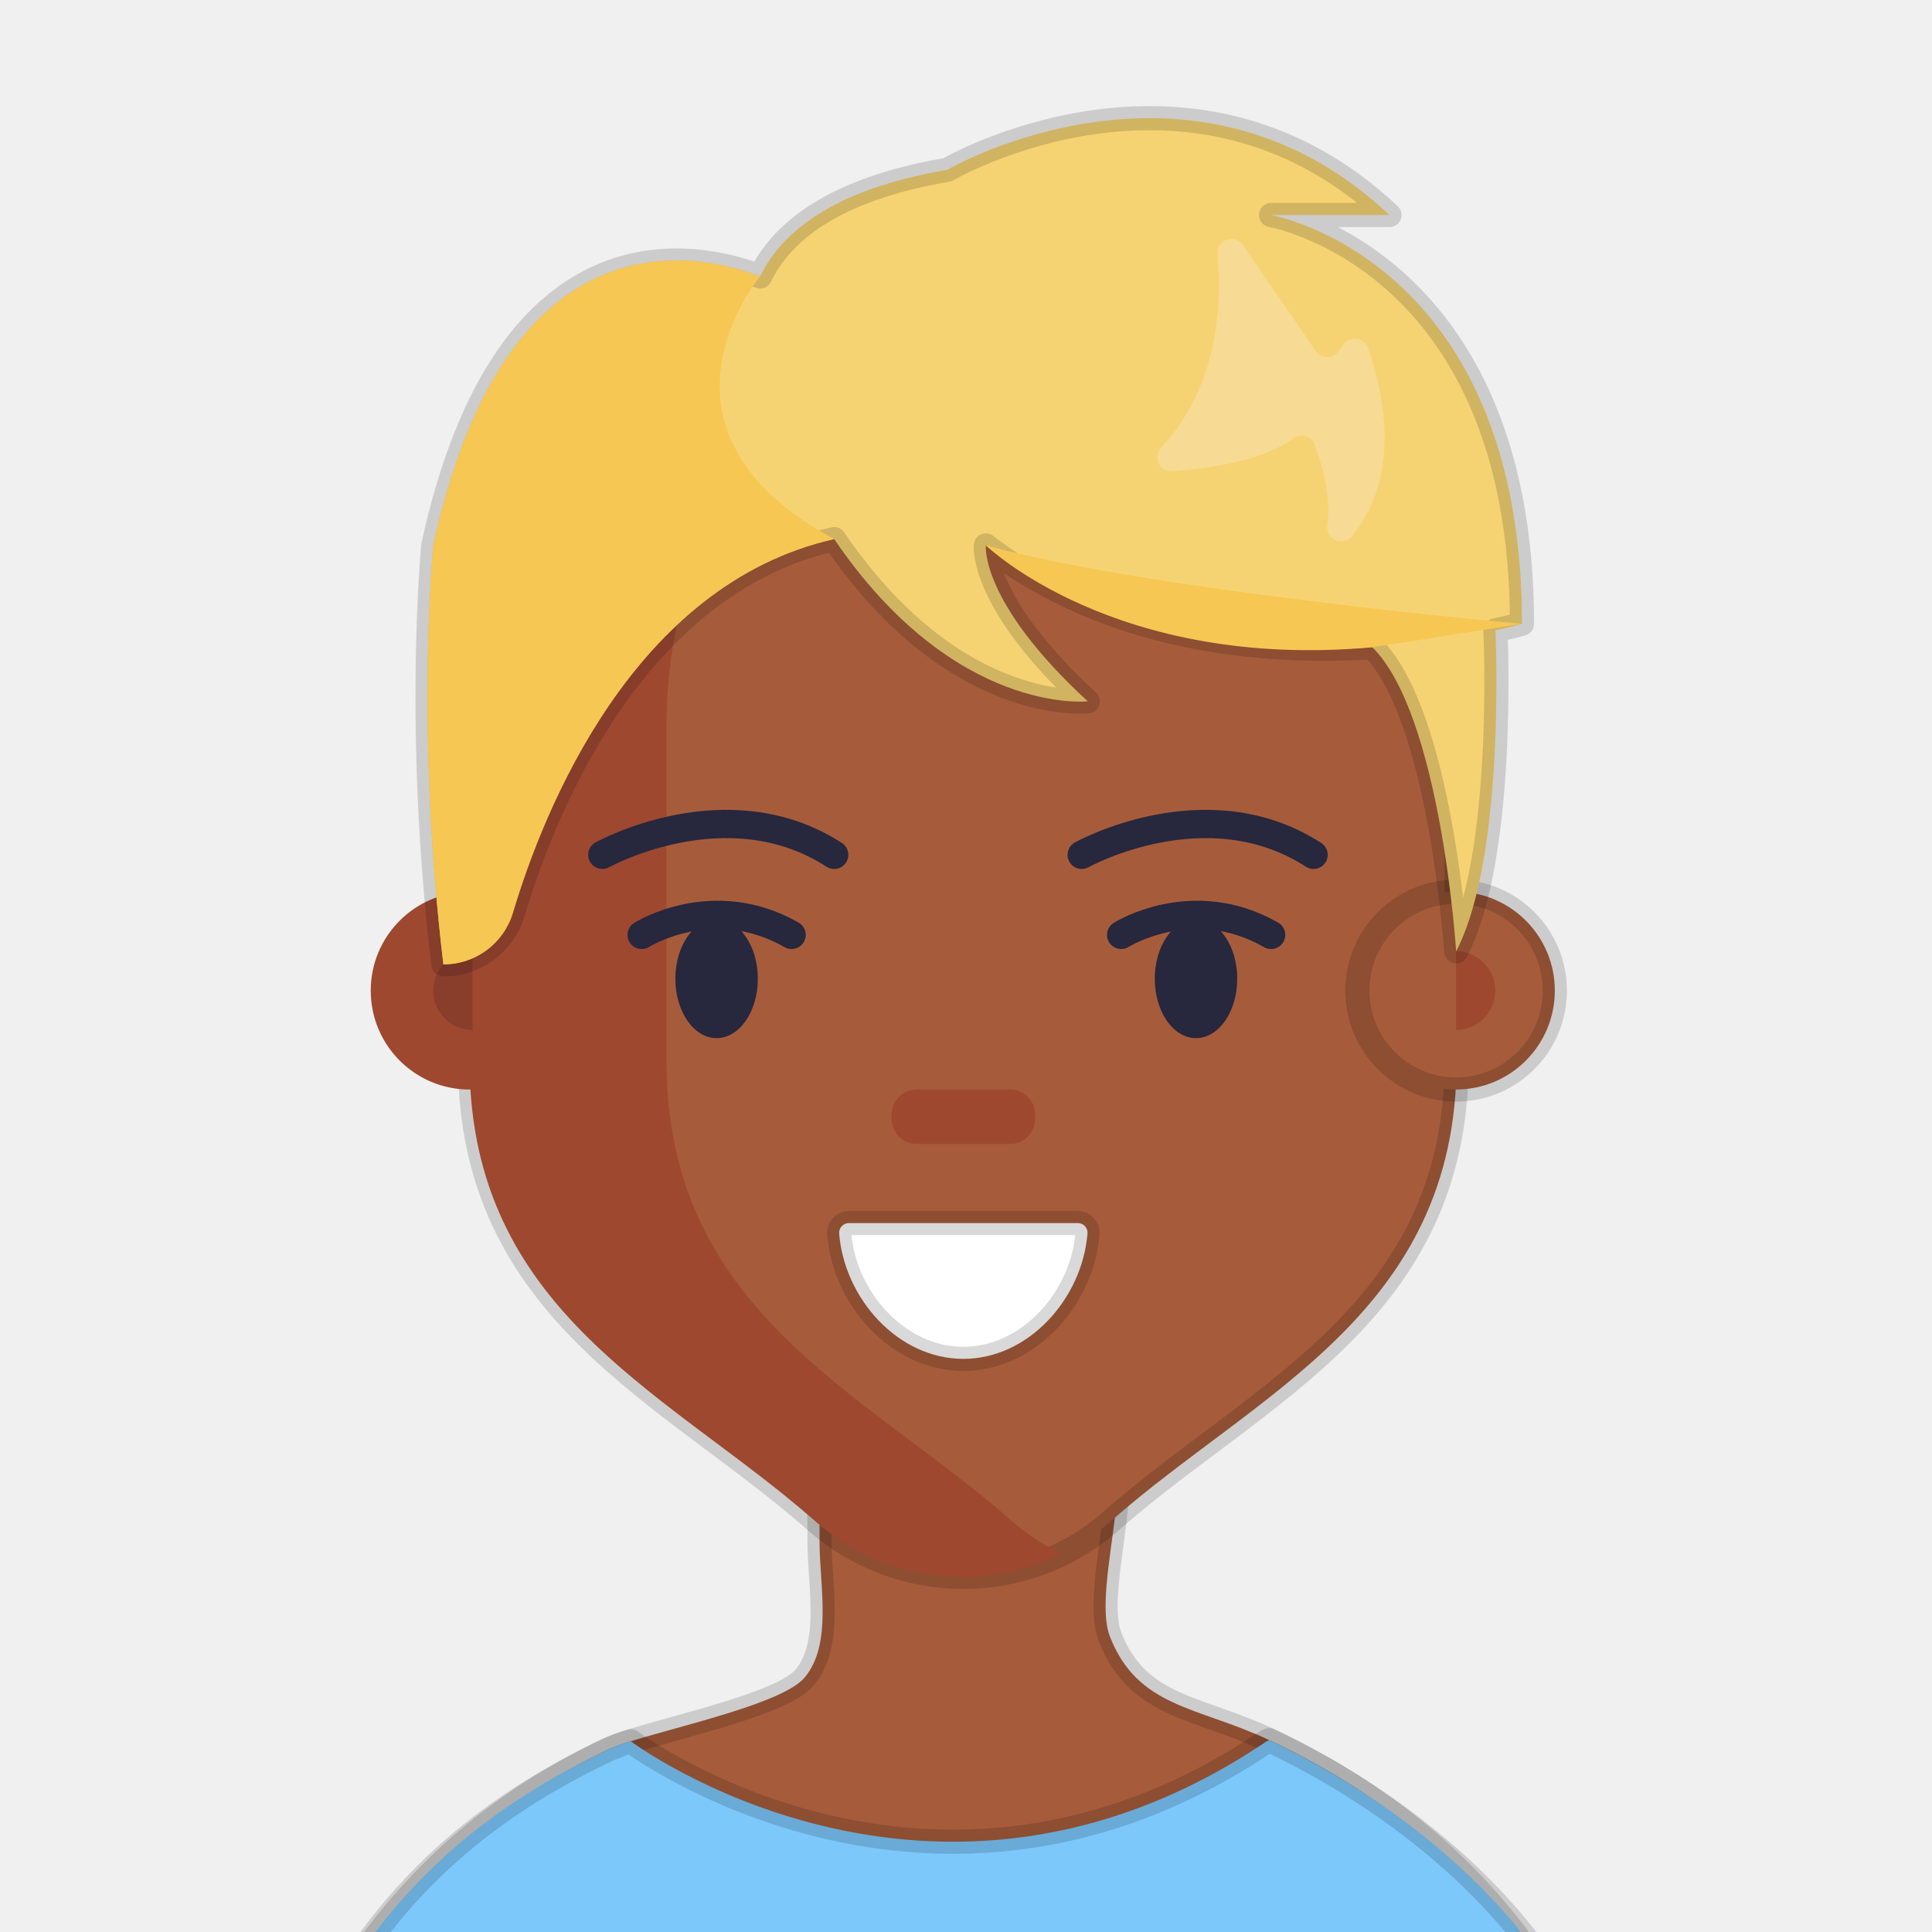
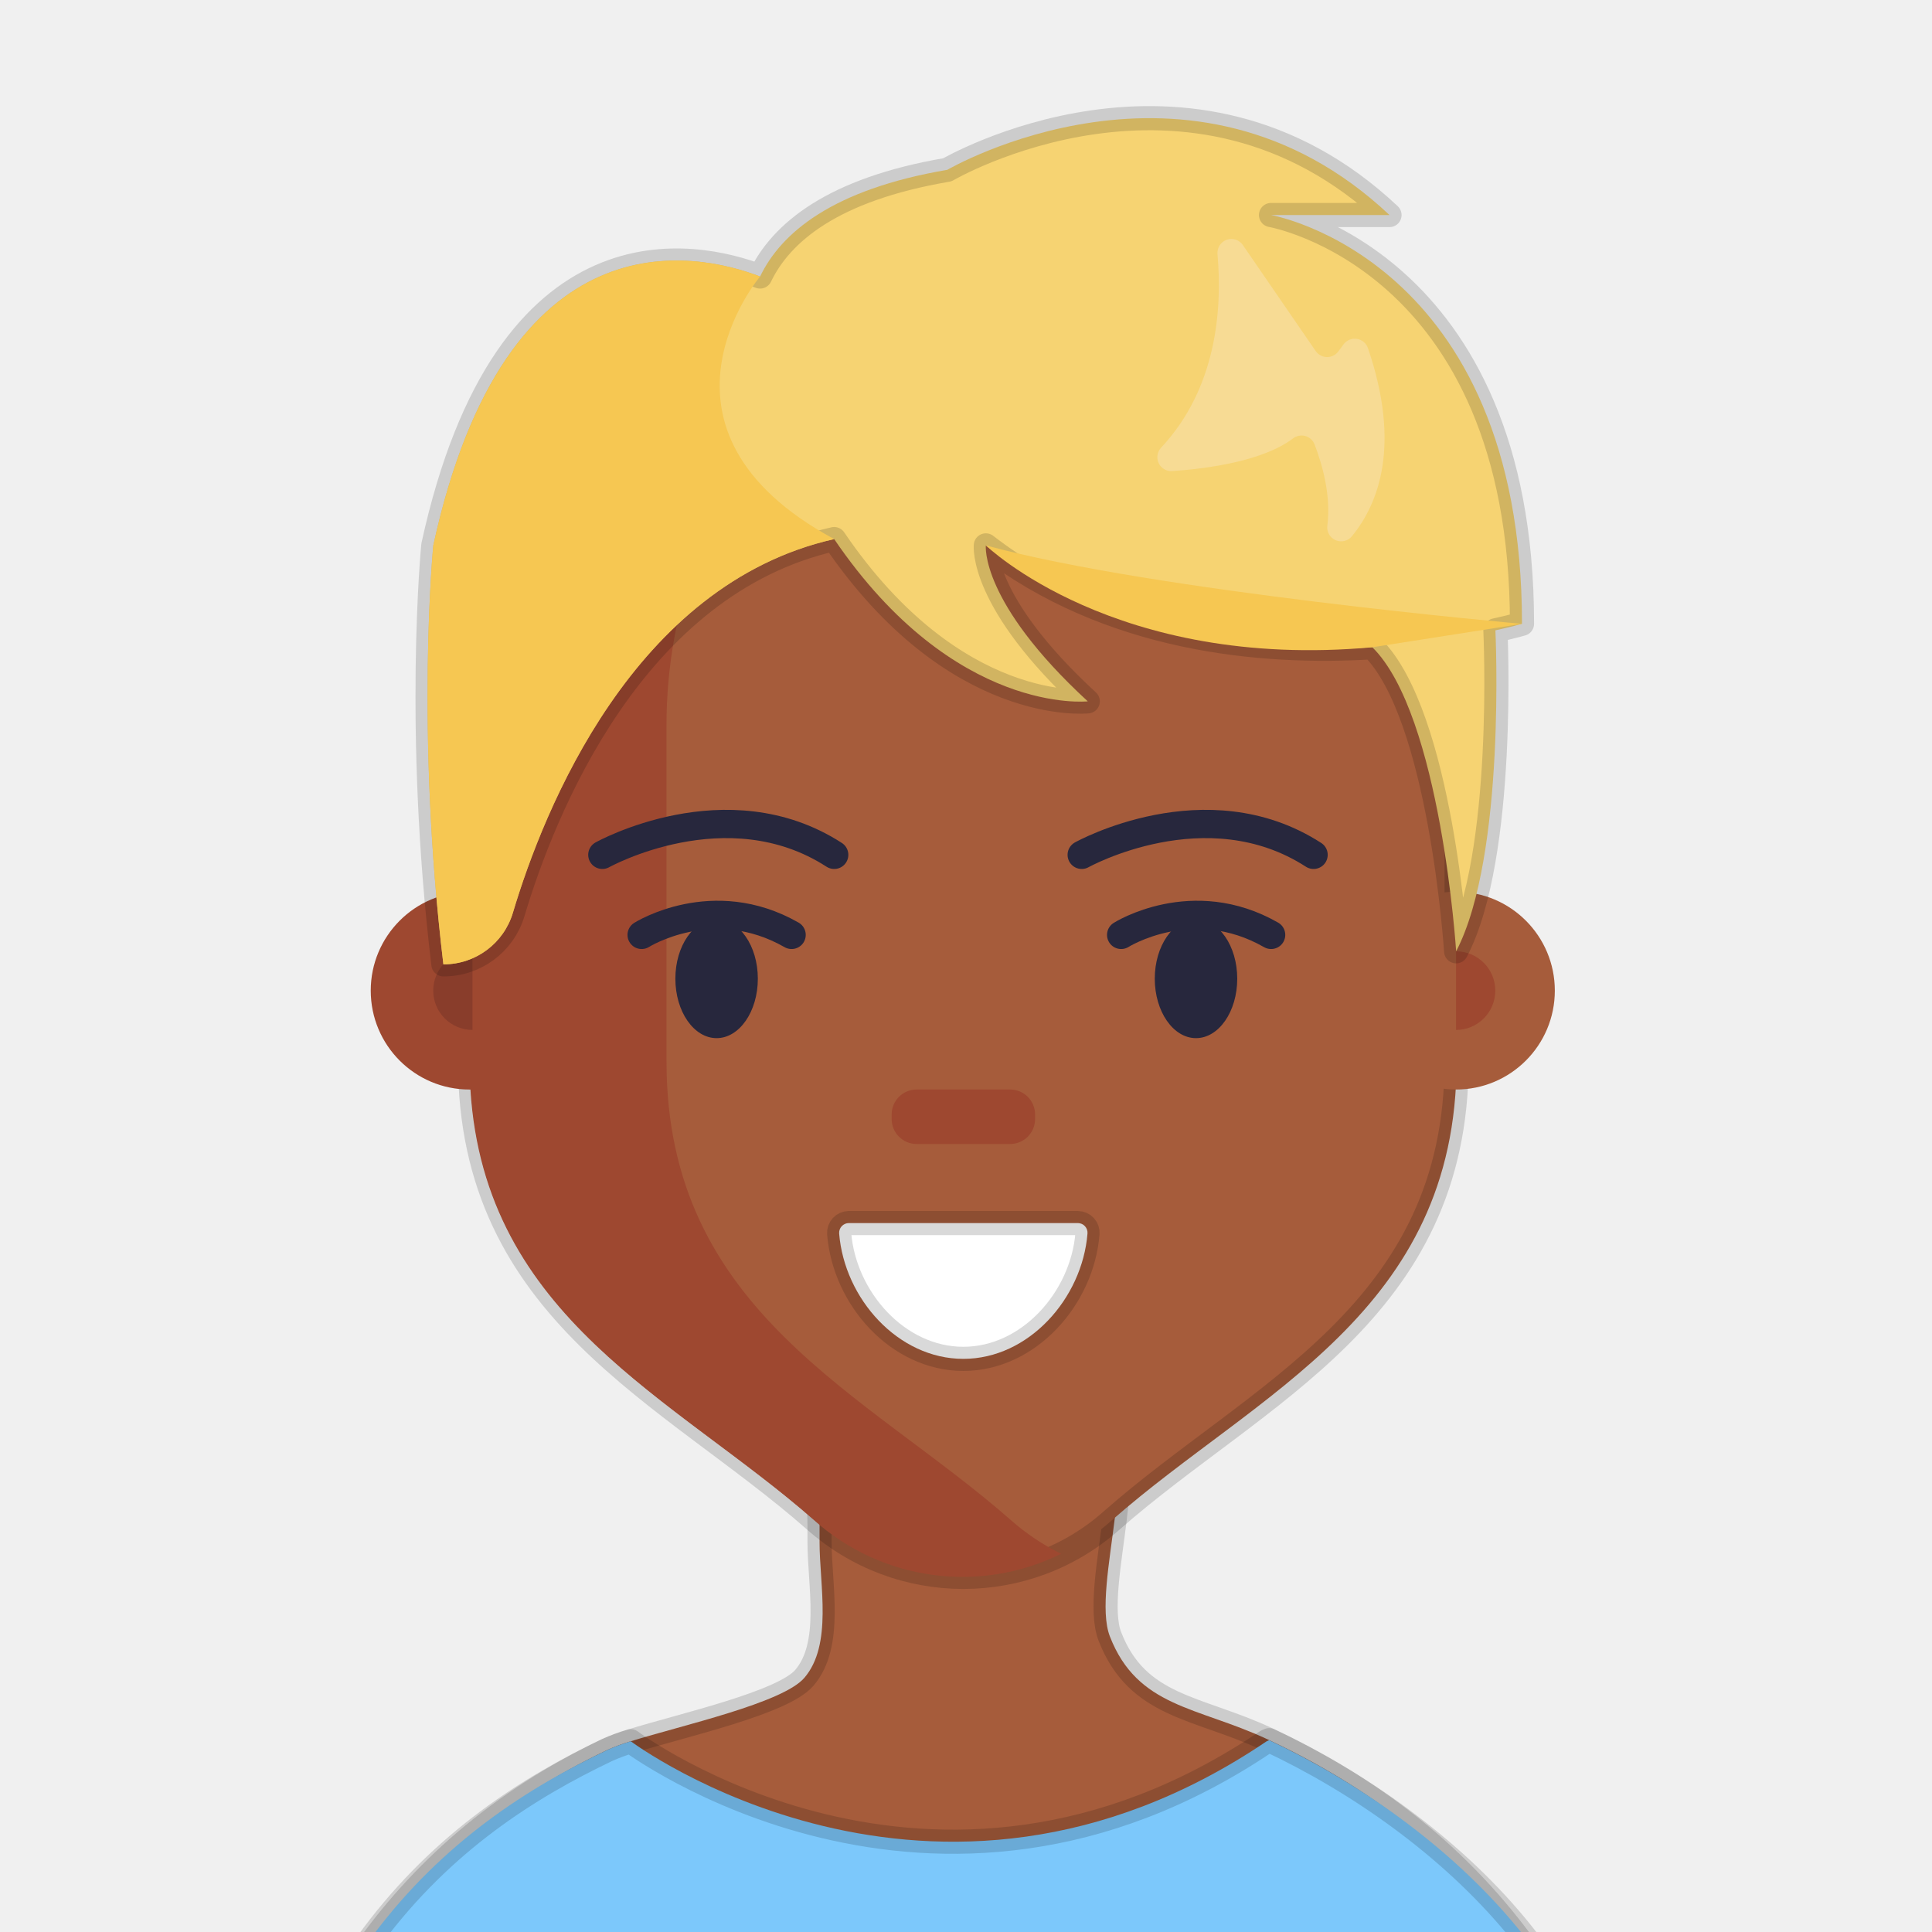
<svg xmlns="http://www.w3.org/2000/svg" id="Layer_1" viewBox="0 0 160 160">
  <defs>
    <style>.cls-1{fill:#f6d372;}.cls-2{fill:#9e4830;}.cls-3{fill:#7cc8fb;}.cls-4{fill:#fff;}.cls-5{fill:#f7db94;}.cls-6{fill:#a65c3b;}.cls-7{fill:#f6c752;}.cls-8{fill:#893d2b;}.cls-9{fill:none;stroke:#27273d;stroke-linecap:round;stroke-width:2.342px;}.cls-10{fill:#27273d;}</style>
  </defs>
  <g id="Avatars">
    <g id="Artboard">
      <g id="Women">
        <g id="Avatar-Users2_8">
          <g id="Icons">
            <path id="Path" class="cls-6" d="M127.525,162.999c-.097.07-.197.137-.297.204-.964.654-1.943,1.286-2.937,1.898-10.936,6.755-23.258,10.939-36.041,12.239-5.854.598-11.754.598-17.608,0-13.059-1.342-25.63-5.695-36.729-12.718-.869-.549-1.727-1.113-2.576-1.693-.461-.315-.915-.633-1.37-.961,4.838-6.941,11.387-12.788,20.341-17.052.627-.28,1.273-.518,1.931-.713,4.307-1.339,12.566-3.166,14.367-5.244,2.366-2.748,1.266-7.681,1.266-11.245v-1.489c-.134-8.29-1.233-5.803,5.205-7.962.238-.068.482-.116.728-.144h0c3.478-.519,16.371-1.171,17.775.144,1.306,1.228,1.149,4.187.748,7.393.002.013.002.027,0,.04-.454,3.712-1.226,7.741-.411,9.83,2.292,5.887,7.237,5.803,12.997,8.491.07.03.137.06.207.097,10.177,4.786,17.294,11.249,22.402,18.886Z" stroke="#000" stroke-opacity="0.15" stroke-width="2" stroke-linejoin="round" />
            <path id="Path-2" class="cls-6" d="M120.629,60.074v27.832c0,20.75-16.498,27.411-28.523,37.973-7.022,6.282-17.632,6.282-24.654,0-12.028-10.563-28.523-17.209-28.523-37.973v-28.113c.097-14.525,7.878-27.109,19.238-33.385.368-.208.742-.405,1.116-.592,4.306-2.19,9.031-3.429,13.856-3.631.491-.027.986-.037,1.48-.037h10.357c8.361.019,16.427,3.096,22.683,8.652.958.842,1.869,1.736,2.73,2.677,6.16,6.714,9.768,15.383,10.194,24.492h0c.03.693.047,1.396.047,2.105Z" stroke="#000" stroke-opacity="0.15" stroke-width="2" stroke-linejoin="round" />
            <path id="Path-3" class="cls-2" d="M55.196,87.906v-27.832c0-19.873,14.367-36.186,32.696-37.789-.982-.094-1.975-.137-2.98-.137h-10.357c-19.713,0-35.676,16.982-35.676,37.926v13.776c-4.515,0-8.176,3.667-8.176,8.19s3.66,8.19,8.176,8.19h.08c1.186,18.95,16.873,25.5,28.44,35.647,5.613,5.037,13.722,6.146,20.478,2.801-1.511-.743-2.915-1.685-4.176-2.801-12.011-10.556-28.503-17.209-28.503-37.97Z" />
-             <ellipse id="Oval" class="cls-6" cx="120.588" cy="82.039" rx="8.176" ry="8.19" stroke="#000" stroke-opacity="0.15" stroke-width="2" stroke-linejoin="round" />
+             <ellipse id="Oval" class="cls-6" cx="120.588" cy="82.039" rx="8.176" ry="8.19" />
            <path id="Path-4" class="cls-9" d="M49.884,70.794s10.304-5.75,19.201,0" />
            <ellipse id="Oval-2" class="cls-10" cx="59.346" cy="81.052" rx="3.415" ry="4.923" />
            <path id="Path-5" class="cls-9" d="M89.583,70.794s10.304-5.75,19.201,0" />
            <ellipse id="Oval-3" class="cls-10" cx="99.048" cy="81.052" rx="3.415" ry="4.923" />
            <rect id="Rectangle" class="cls-2" x="73.843" y="90.229" width="11.878" height="4.512" rx="2.068" ry="2.068" />
            <path id="Path-6" class="cls-9" d="M53.138,77.424s5.897-3.732,12.419,0" />
            <path id="Path-7" class="cls-9" d="M92.85,77.424s5.9-3.732,12.419,0" />
            <path id="Path-8" class="cls-8" d="M39.129,78.782c-1.795,0-3.251,1.458-3.251,3.256s1.455,3.256,3.251,3.256v-6.513Z" />
            <path id="Path-9" class="cls-2" d="M120.582,85.295c1.795,0,3.251-1.458,3.251-3.256s-1.455-3.256-3.251-3.256v6.513Z" />
            <path id="Path-10" class="cls-4" d="M70.298,101.29c-.224 0-.439.094-.591.259-.152.165-.229.387-.211.611.438,5.388,4.875,10.375,10.284,10.375h0c5.409,0,9.843-4.993,10.281-10.375.019-.224-.057-.445-.209-.611-.152-.165-.366-.259-.59-.26h-18.964Z" stroke="#000" stroke-opacity="0.15" stroke-width="2" stroke-linejoin="round" />
            <path id="Path-11" class="cls-1" d="M123.843,52.205s.905,18.615-3.251,26.577c0,0-1.253-19.572-6.94-25.178-9.178.559-21.801-.556-32.008-8.437,0,0-.518,4.662,8.44,12.915,0,0-11.026,1.225-21.002-13.438-16.622,3.748-24.056,22.404-26.605,30.941-.757,2.536-3.084,4.274-5.727,4.277h-.03c-2.339-19.489-.835-34.697-.835-34.697,6.054-27.702,21.764-24.298,27.063-22.266,1.731-3.601,5.961-7.212,15.506-8.836,0,0,20.14-11.771,36.619,3.745h-9.813s20.785,3.591,20.785,33.853c0,0-.785.234-2.202.542Z" stroke="#000" stroke-opacity="0.15" stroke-width="2" stroke-linejoin="round" />
            <path id="Path-12" class="cls-7" d="M126.045,51.663s-30.441-2.677-44.4-6.496c0,0,10.692,10.375,32.008,8.437l12.392-1.941Z" />
            <path id="Path-13" class="cls-7" d="M69.082,44.645c-16.622,3.748-24.056,22.404-26.605,30.941-.757,2.536-3.084,4.274-5.727,4.277h-.03c-2.339-19.489-.835-34.697-.835-34.697,6.054-27.702,21.764-24.298,27.063-22.266-.013,0-10.675,12.661,6.134,21.744Z" />
            <path id="Path-14" class="cls-5" d="M100.829,21.073c.398,4.518-.06,11.061-4.661,15.991-.33.344-.414.857-.212,1.289.202.432.649.695,1.124.662,3.054-.214,7.528-.85,9.997-2.701.287-.225.662-.302,1.014-.207.352.095.638.35.773.689.621,1.613,1.39,4.24,1.059,6.744-.062.514.226,1.006.704,1.204.478.198,1.029.053,1.348-.354,2.205-2.704,4.059-7.524,1.31-15.566-.142-.405-.495-.698-.919-.762-.424-.064-.848.112-1.102.458l-.424.579c-.221.301-.574.477-.947.471-.373-.005-.721-.191-.934-.498l-6.014-8.752c-.29-.451-.851-.643-1.355-.463-.504.18-.819.683-.759,1.216Z" />
            <path id="Path-15" class="cls-3" d="M131,168.066c-.097.07-4.76,1.88-4.86,1.947-.964.654-1.922,3.283-2.916,3.895-10.936,6.755-22.192,2.132-34.975,3.433-5.854.598-11.754.598-17.608,0-13.059-1.342-22.824,1.643-33.922-5.38-.869-.549-4.983.58-5.832,0-.461-.315-3.433-3.566-3.888-3.894.972-2.921,2.117-5.424,3.888-7.789,5.832-7.789,12.884-12.248,19.42-15.361.627-.28,1.273-.518,1.931-.713,0,0,24.962,18.719,52.663,0l.207-.09c7.277,3.418,14.887,8.708,20.412,15.354,2.212,2.66,4.09,5.538,5.479,8.599Z" stroke="#000" stroke-opacity="0.15" stroke-width="2" stroke-linejoin="round" />
          </g>
        </g>
      </g>
    </g>
  </g>
</svg>
